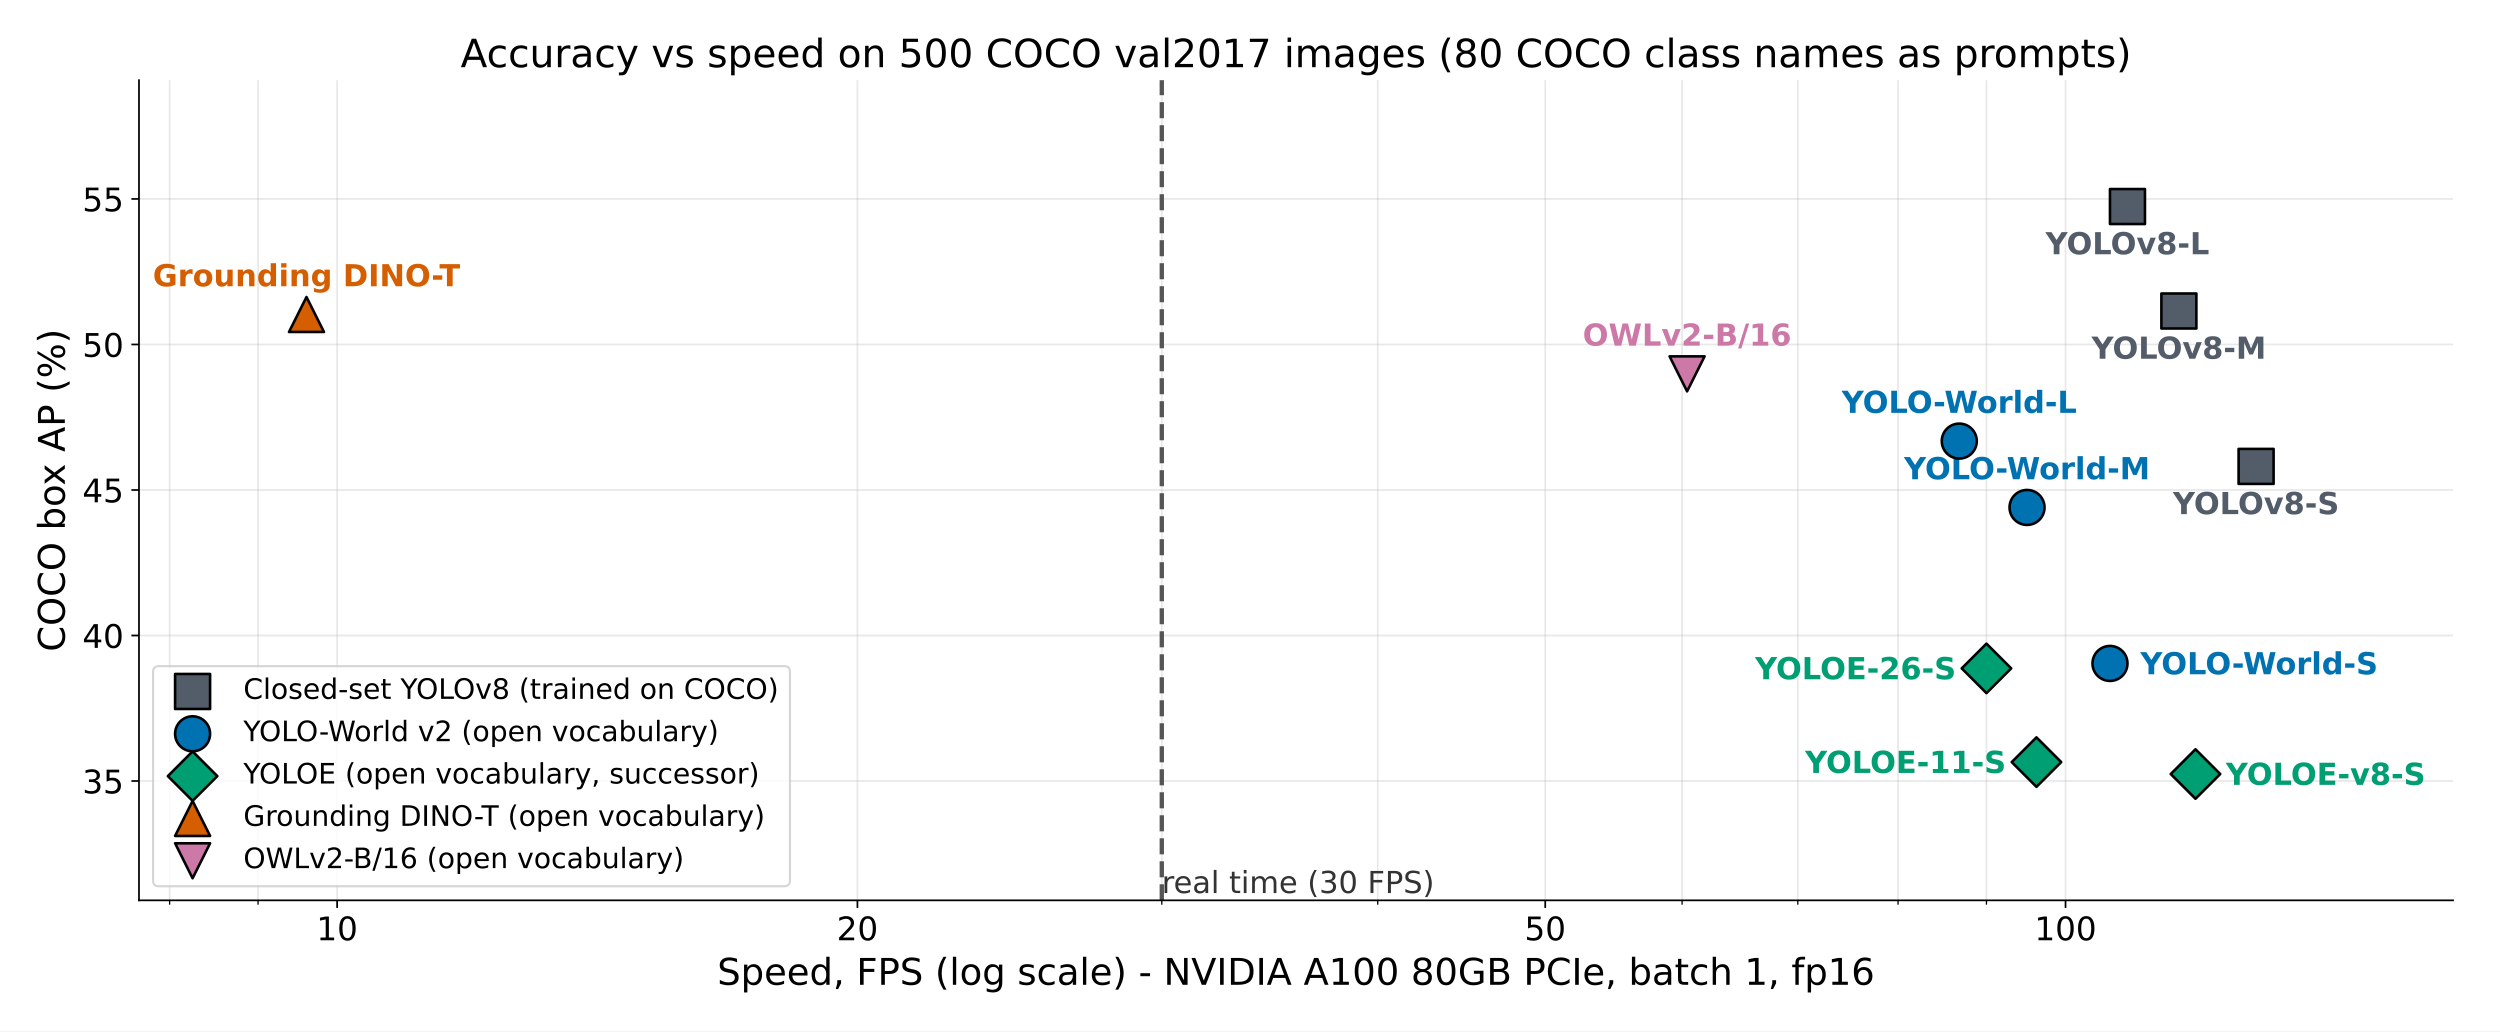
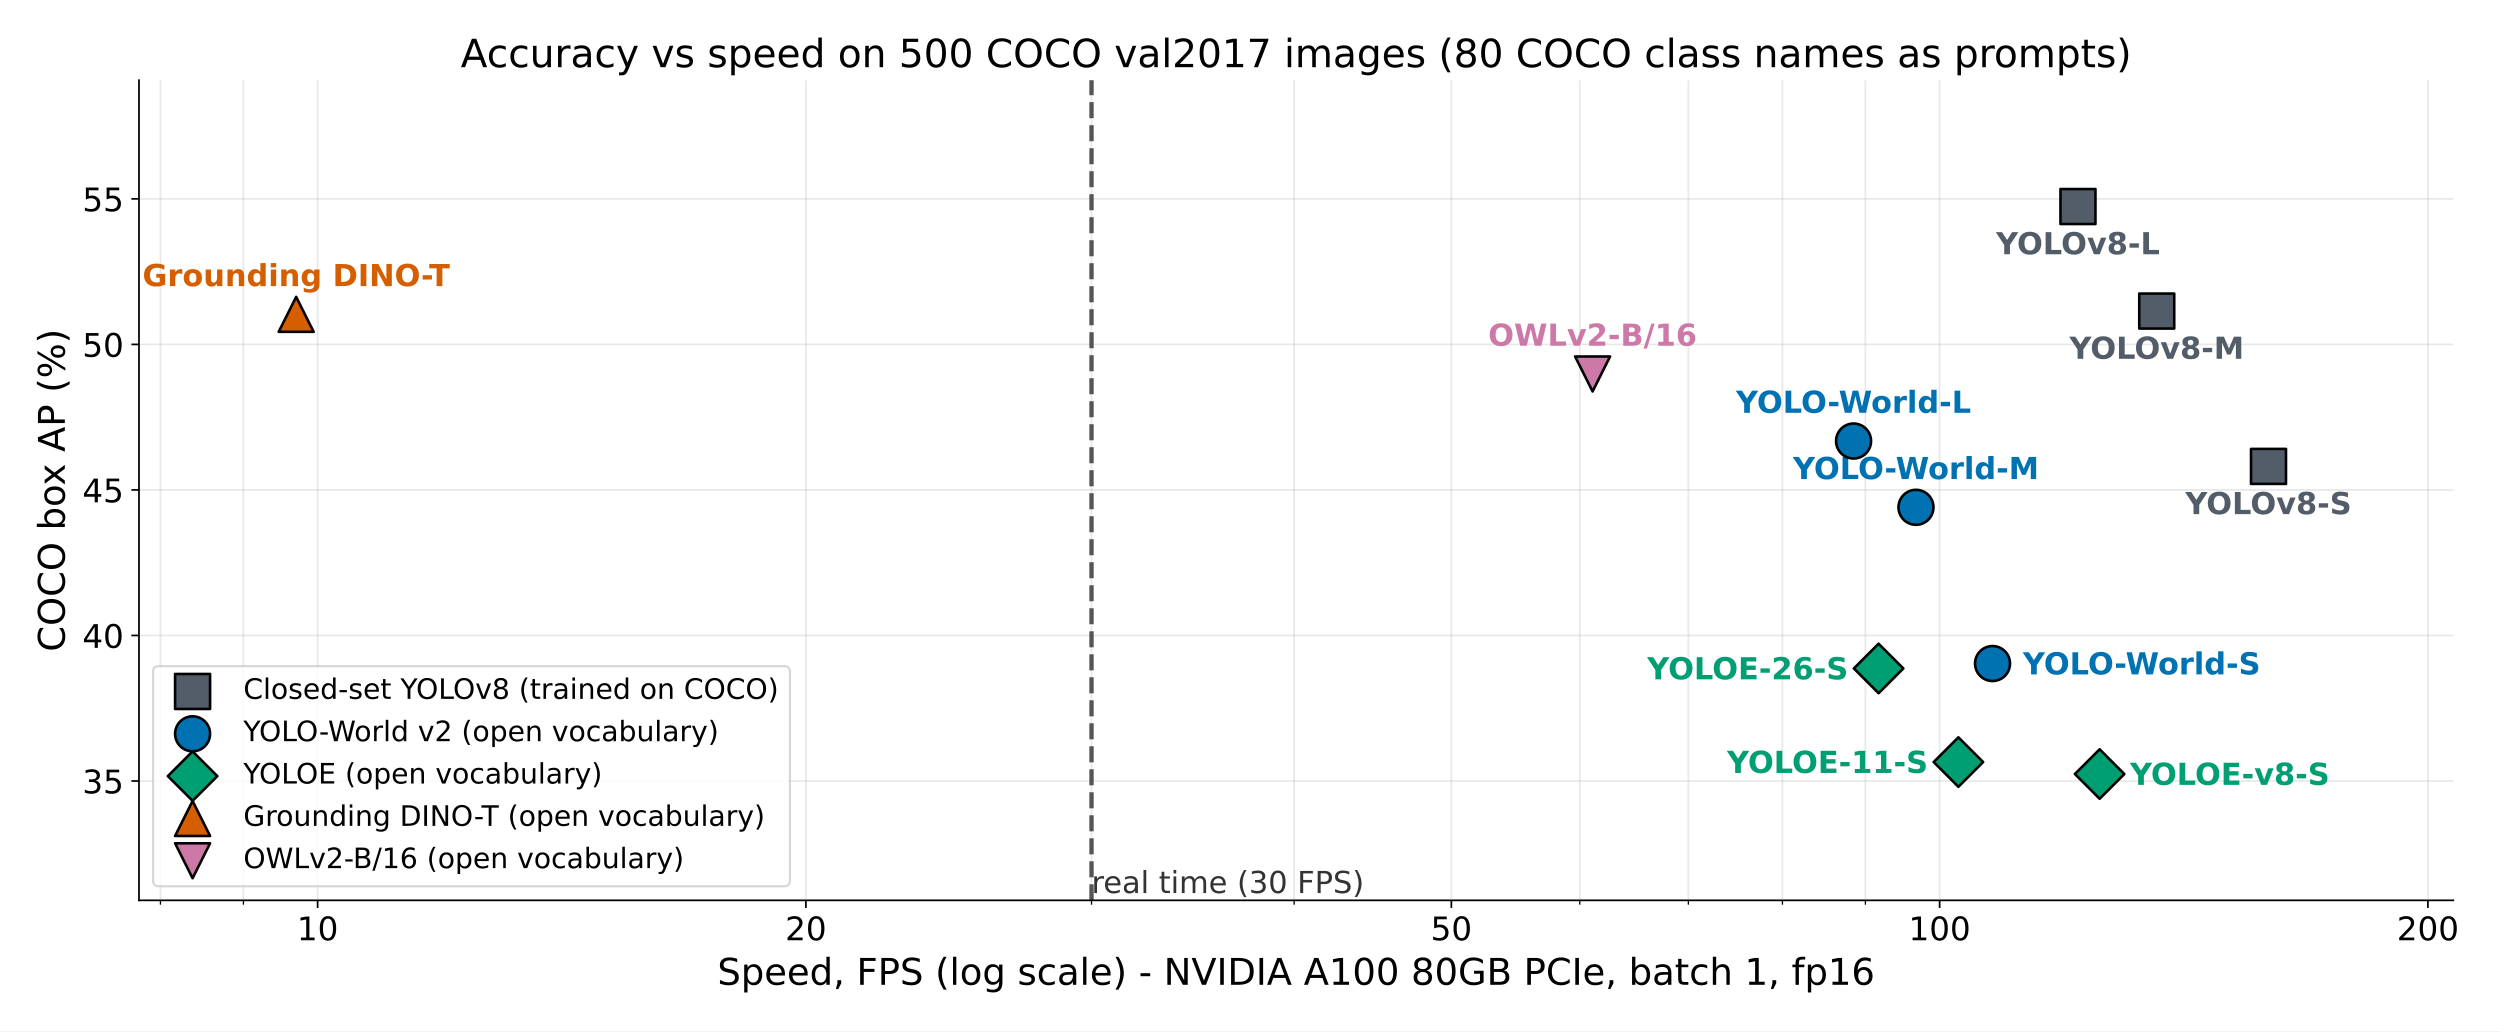
<svg xmlns="http://www.w3.org/2000/svg" xmlns:xlink="http://www.w3.org/1999/xlink" width="1152pt" height="475.2pt" viewBox="0 0 1152 475.2" version="1.1">
  <defs>
    <style type="text/css">*{stroke-linejoin: round; stroke-linecap: butt}</style>
  </defs>
  <g id="figure_1">
    <g id="patch_1">
      <path d="M 0 475.2  L 1152 475.2  L 1152 0  L 0 0  z " style="fill: #ffffff" />
    </g>
    <g id="axes_1">
      <g id="patch_2">
-         <path d="M 64.044 414.876  L 1130.36 414.876  L 1130.36 36.96  L 64.044 36.96  z " style="fill: #ffffff" />
+         <path d="M 64.044 414.876  L 1130.488 414.876  L 1130.488 36.96  L 64.044 36.96  z " style="fill: #ffffff" />
      </g>
      <g id="matplotlib.axis_1">
        <g id="xtick_1">
          <g id="line2d_1">
-             <path d="M 155.348 414.876  L 155.348 36.96  " clip-path="url(#p302b22f22e)" style="fill: none; stroke: #b0b0b0; stroke-opacity: 0.3; stroke-width: 0.8; stroke-linecap: square" />
+             <path d="M 146.363 414.876  L 146.363 36.96  " clip-path="url(#p8b4911cd8b)" style="fill: none; stroke: #b0b0b0; stroke-opacity: 0.3; stroke-width: 0.8; stroke-linecap: square" />
          </g>
          <g id="line2d_2">
            <defs>
-               <path id="m2454839854" d="M 0 0  L 0 3.5  " style="stroke: #000000; stroke-width: 0.8" />
+               <path id="m04478c7b53" d="M 0 0  L 0 3.5  " style="stroke: #000000; stroke-width: 0.8" />
            </defs>
            <g>
-               <use xlink:href="#m2454839854" x="155.348" y="414.876" style="stroke: #000000; stroke-width: 0.8" />
+               <use xlink:href="#m04478c7b53" x="146.363" y="414.876" style="stroke: #000000; stroke-width: 0.8" />
            </g>
          </g>
          <g id="text_1">
-             <text style="font-size: 15px; font-family: 'DejaVu Sans', 'Bitstream Vera Sans', 'Computer Modern Sans Serif', 'Lucida Grande', 'Verdana', 'Geneva', 'Lucid', 'Arial', 'Helvetica', 'Avant Garde', sans-serif; text-anchor: middle" x="155.348" y="433.272" transform="rotate(-0 155.3481 433.2725)">10</text>
+             <text style="font-size: 15px; font-family: 'DejaVu Sans', 'Bitstream Vera Sans', 'Computer Modern Sans Serif', 'Lucida Grande', 'Verdana', 'Geneva', 'Lucid', 'Arial', 'Helvetica', 'Avant Garde', sans-serif; text-anchor: middle" x="146.363" y="433.272" transform="rotate(-0 146.363 433.2725)">10</text>
          </g>
        </g>
        <g id="xtick_2">
          <g id="line2d_3">
-             <path d="M 395.104 414.876  L 395.104 36.96  " clip-path="url(#p302b22f22e)" style="fill: none; stroke: #b0b0b0; stroke-opacity: 0.3; stroke-width: 0.8; stroke-linecap: square" />
+             <path d="M 371.357 414.876  L 371.357 36.96  " clip-path="url(#p8b4911cd8b)" style="fill: none; stroke: #b0b0b0; stroke-opacity: 0.3; stroke-width: 0.8; stroke-linecap: square" />
          </g>
          <g id="line2d_4">
            <g>
-               <use xlink:href="#m2454839854" x="395.104" y="414.876" style="stroke: #000000; stroke-width: 0.8" />
+               <use xlink:href="#m04478c7b53" x="371.357" y="414.876" style="stroke: #000000; stroke-width: 0.8" />
            </g>
          </g>
          <g id="text_2">
-             <text style="font-size: 15px; font-family: 'DejaVu Sans', 'Bitstream Vera Sans', 'Computer Modern Sans Serif', 'Lucida Grande', 'Verdana', 'Geneva', 'Lucid', 'Arial', 'Helvetica', 'Avant Garde', sans-serif; text-anchor: middle" x="395.104" y="433.272" transform="rotate(-0 395.1036 433.2725)">20</text>
+             <text style="font-size: 15px; font-family: 'DejaVu Sans', 'Bitstream Vera Sans', 'Computer Modern Sans Serif', 'Lucida Grande', 'Verdana', 'Geneva', 'Lucid', 'Arial', 'Helvetica', 'Avant Garde', sans-serif; text-anchor: middle" x="371.357" y="433.272" transform="rotate(-0 371.3574 433.2725)">20</text>
          </g>
        </g>
        <g id="xtick_3">
          <g id="line2d_5">
-             <path d="M 712.043 414.876  L 712.043 36.96  " clip-path="url(#p302b22f22e)" style="fill: none; stroke: #b0b0b0; stroke-opacity: 0.3; stroke-width: 0.8; stroke-linecap: square" />
+             <path d="M 668.784 414.876  L 668.784 36.96  " clip-path="url(#p8b4911cd8b)" style="fill: none; stroke: #b0b0b0; stroke-opacity: 0.3; stroke-width: 0.8; stroke-linecap: square" />
          </g>
          <g id="line2d_6">
            <g>
-               <use xlink:href="#m2454839854" x="712.043" y="414.876" style="stroke: #000000; stroke-width: 0.8" />
+               <use xlink:href="#m04478c7b53" x="668.784" y="414.876" style="stroke: #000000; stroke-width: 0.8" />
            </g>
          </g>
          <g id="text_3">
-             <text style="font-size: 15px; font-family: 'DejaVu Sans', 'Bitstream Vera Sans', 'Computer Modern Sans Serif', 'Lucida Grande', 'Verdana', 'Geneva', 'Lucid', 'Arial', 'Helvetica', 'Avant Garde', sans-serif; text-anchor: middle" x="712.043" y="433.272" transform="rotate(-0 712.0432 433.2725)">50</text>
+             <text style="font-size: 15px; font-family: 'DejaVu Sans', 'Bitstream Vera Sans', 'Computer Modern Sans Serif', 'Lucida Grande', 'Verdana', 'Geneva', 'Lucid', 'Arial', 'Helvetica', 'Avant Garde', sans-serif; text-anchor: middle" x="668.784" y="433.272" transform="rotate(-0 668.7838 433.2725)">50</text>
          </g>
        </g>
        <g id="xtick_4">
          <g id="line2d_7">
-             <path d="M 951.799 414.876  L 951.799 36.96  " clip-path="url(#p302b22f22e)" style="fill: none; stroke: #b0b0b0; stroke-opacity: 0.3; stroke-width: 0.8; stroke-linecap: square" />
+             <path d="M 893.778 414.876  L 893.778 36.96  " clip-path="url(#p8b4911cd8b)" style="fill: none; stroke: #b0b0b0; stroke-opacity: 0.3; stroke-width: 0.8; stroke-linecap: square" />
          </g>
          <g id="line2d_8">
            <g>
-               <use xlink:href="#m2454839854" x="951.799" y="414.876" style="stroke: #000000; stroke-width: 0.8" />
+               <use xlink:href="#m04478c7b53" x="893.778" y="414.876" style="stroke: #000000; stroke-width: 0.8" />
            </g>
          </g>
          <g id="text_4">
-             <text style="font-size: 15px; font-family: 'DejaVu Sans', 'Bitstream Vera Sans', 'Computer Modern Sans Serif', 'Lucida Grande', 'Verdana', 'Geneva', 'Lucid', 'Arial', 'Helvetica', 'Avant Garde', sans-serif; text-anchor: middle" x="951.799" y="433.272" transform="rotate(-0 951.7988 433.2725)">100</text>
+             <text style="font-size: 15px; font-family: 'DejaVu Sans', 'Bitstream Vera Sans', 'Computer Modern Sans Serif', 'Lucida Grande', 'Verdana', 'Geneva', 'Lucid', 'Arial', 'Helvetica', 'Avant Garde', sans-serif; text-anchor: middle" x="893.778" y="433.272" transform="rotate(-0 893.7781 433.2725)">100</text>
          </g>
        </g>
        <g id="xtick_5">
          <g id="line2d_9">
-             <path d="M 78.164 414.876  L 78.164 36.96  " clip-path="url(#p302b22f22e)" style="fill: none; stroke: #b0b0b0; stroke-opacity: 0.3; stroke-width: 0.8; stroke-linecap: square" />
+             <path d="M 1118.773 414.876  L 1118.773 36.96  " clip-path="url(#p8b4911cd8b)" style="fill: none; stroke: #b0b0b0; stroke-opacity: 0.3; stroke-width: 0.8; stroke-linecap: square" />
          </g>
          <g id="line2d_10">
-             <defs>
-               <path id="m7061f414c6" d="M 0 0  L 0 2  " style="stroke: #000000; stroke-width: 0.6" />
-             </defs>
-             <g>
-               <use xlink:href="#m7061f414c6" x="78.164" y="414.876" style="stroke: #000000; stroke-width: 0.6" />
-             </g>
+             <g>
+               <use xlink:href="#m04478c7b53" x="1118.773" y="414.876" style="stroke: #000000; stroke-width: 0.8" />
+             </g>
+           </g>
+           <g id="text_5">
+             <text style="font-size: 15px; font-family: 'DejaVu Sans', 'Bitstream Vera Sans', 'Computer Modern Sans Serif', 'Lucida Grande', 'Verdana', 'Geneva', 'Lucid', 'Arial', 'Helvetica', 'Avant Garde', sans-serif; text-anchor: middle" x="1118.773" y="433.272" transform="rotate(-0 1118.773 433.2725)">200</text>
          </g>
        </g>
        <g id="xtick_6">
          <g id="line2d_11">
-             <path d="M 118.905 414.876  L 118.905 36.96  " clip-path="url(#p302b22f22e)" style="fill: none; stroke: #b0b0b0; stroke-opacity: 0.3; stroke-width: 0.8; stroke-linecap: square" />
+             <path d="M 73.931 414.876  L 73.931 36.96  " clip-path="url(#p8b4911cd8b)" style="fill: none; stroke: #b0b0b0; stroke-opacity: 0.3; stroke-width: 0.8; stroke-linecap: square" />
          </g>
          <g id="line2d_12">
-             <g>
-               <use xlink:href="#m7061f414c6" x="118.905" y="414.876" style="stroke: #000000; stroke-width: 0.6" />
+             <defs>
+               <path id="mf31e26bf52" d="M 0 0  L 0 2  " style="stroke: #000000; stroke-width: 0.6" />
+             </defs>
+             <g>
+               <use xlink:href="#mf31e26bf52" x="73.931" y="414.876" style="stroke: #000000; stroke-width: 0.6" />
            </g>
          </g>
        </g>
        <g id="xtick_7">
          <g id="line2d_13">
-             <path d="M 535.352 414.876  L 535.352 36.96  " clip-path="url(#p302b22f22e)" style="fill: none; stroke: #b0b0b0; stroke-opacity: 0.3; stroke-width: 0.8; stroke-linecap: square" />
+             <path d="M 112.163 414.876  L 112.163 36.96  " clip-path="url(#p8b4911cd8b)" style="fill: none; stroke: #b0b0b0; stroke-opacity: 0.3; stroke-width: 0.8; stroke-linecap: square" />
          </g>
          <g id="line2d_14">
            <g>
-               <use xlink:href="#m7061f414c6" x="535.352" y="414.876" style="stroke: #000000; stroke-width: 0.6" />
+               <use xlink:href="#mf31e26bf52" x="112.163" y="414.876" style="stroke: #000000; stroke-width: 0.6" />
            </g>
          </g>
        </g>
        <g id="xtick_8">
          <g id="line2d_15">
-             <path d="M 634.859 414.876  L 634.859 36.96  " clip-path="url(#p302b22f22e)" style="fill: none; stroke: #b0b0b0; stroke-opacity: 0.3; stroke-width: 0.8; stroke-linecap: square" />
+             <path d="M 502.971 414.876  L 502.971 36.96  " clip-path="url(#p8b4911cd8b)" style="fill: none; stroke: #b0b0b0; stroke-opacity: 0.3; stroke-width: 0.8; stroke-linecap: square" />
          </g>
          <g id="line2d_16">
            <g>
-               <use xlink:href="#m7061f414c6" x="634.859" y="414.876" style="stroke: #000000; stroke-width: 0.6" />
+               <use xlink:href="#mf31e26bf52" x="502.971" y="414.876" style="stroke: #000000; stroke-width: 0.6" />
            </g>
          </g>
        </g>
        <g id="xtick_9">
          <g id="line2d_17">
-             <path d="M 775.107 414.876  L 775.107 36.96  " clip-path="url(#p302b22f22e)" style="fill: none; stroke: #b0b0b0; stroke-opacity: 0.3; stroke-width: 0.8; stroke-linecap: square" />
+             <path d="M 596.352 414.876  L 596.352 36.96  " clip-path="url(#p8b4911cd8b)" style="fill: none; stroke: #b0b0b0; stroke-opacity: 0.3; stroke-width: 0.8; stroke-linecap: square" />
          </g>
          <g id="line2d_18">
            <g>
-               <use xlink:href="#m7061f414c6" x="775.107" y="414.876" style="stroke: #000000; stroke-width: 0.6" />
+               <use xlink:href="#mf31e26bf52" x="596.352" y="414.876" style="stroke: #000000; stroke-width: 0.6" />
            </g>
          </g>
        </g>
        <g id="xtick_10">
          <g id="line2d_19">
-             <path d="M 828.427 414.876  L 828.427 36.96  " clip-path="url(#p302b22f22e)" style="fill: none; stroke: #b0b0b0; stroke-opacity: 0.3; stroke-width: 0.8; stroke-linecap: square" />
+             <path d="M 727.965 414.876  L 727.965 36.96  " clip-path="url(#p8b4911cd8b)" style="fill: none; stroke: #b0b0b0; stroke-opacity: 0.3; stroke-width: 0.8; stroke-linecap: square" />
          </g>
          <g id="line2d_20">
            <g>
-               <use xlink:href="#m7061f414c6" x="828.427" y="414.876" style="stroke: #000000; stroke-width: 0.6" />
+               <use xlink:href="#mf31e26bf52" x="727.965" y="414.876" style="stroke: #000000; stroke-width: 0.6" />
            </g>
          </g>
        </g>
        <g id="xtick_11">
          <g id="line2d_21">
-             <path d="M 874.615 414.876  L 874.615 36.96  " clip-path="url(#p302b22f22e)" style="fill: none; stroke: #b0b0b0; stroke-opacity: 0.3; stroke-width: 0.8; stroke-linecap: square" />
+             <path d="M 778.002 414.876  L 778.002 36.96  " clip-path="url(#p8b4911cd8b)" style="fill: none; stroke: #b0b0b0; stroke-opacity: 0.3; stroke-width: 0.8; stroke-linecap: square" />
          </g>
          <g id="line2d_22">
            <g>
-               <use xlink:href="#m7061f414c6" x="874.615" y="414.876" style="stroke: #000000; stroke-width: 0.6" />
+               <use xlink:href="#mf31e26bf52" x="778.002" y="414.876" style="stroke: #000000; stroke-width: 0.6" />
            </g>
          </g>
        </g>
        <g id="xtick_12">
          <g id="line2d_23">
-             <path d="M 915.355 414.876  L 915.355 36.96  " clip-path="url(#p302b22f22e)" style="fill: none; stroke: #b0b0b0; stroke-opacity: 0.3; stroke-width: 0.8; stroke-linecap: square" />
+             <path d="M 821.346 414.876  L 821.346 36.96  " clip-path="url(#p8b4911cd8b)" style="fill: none; stroke: #b0b0b0; stroke-opacity: 0.3; stroke-width: 0.8; stroke-linecap: square" />
          </g>
          <g id="line2d_24">
            <g>
-               <use xlink:href="#m7061f414c6" x="915.355" y="414.876" style="stroke: #000000; stroke-width: 0.6" />
-             </g>
-           </g>
-         </g>
-         <g id="text_5">
-           <text style="font-size: 17px; font-family: 'DejaVu Sans', 'Bitstream Vera Sans', 'Computer Modern Sans Serif', 'Lucida Grande', 'Verdana', 'Geneva', 'Lucid', 'Arial', 'Helvetica', 'Avant Garde', sans-serif; text-anchor: middle" x="597.202" y="453.793" transform="rotate(-0 597.202 453.7934)">Speed, FPS (log scale) - NVIDIA A100 80GB PCIe, batch 1, fp16</text>
+               <use xlink:href="#mf31e26bf52" x="821.346" y="414.876" style="stroke: #000000; stroke-width: 0.6" />
+             </g>
+           </g>
+         </g>
+         <g id="xtick_13">
+           <g id="line2d_25">
+             <path d="M 859.578 414.876  L 859.578 36.96  " clip-path="url(#p8b4911cd8b)" style="fill: none; stroke: #b0b0b0; stroke-opacity: 0.3; stroke-width: 0.8; stroke-linecap: square" />
+           </g>
+           <g id="line2d_26">
+             <g>
+               <use xlink:href="#mf31e26bf52" x="859.578" y="414.876" style="stroke: #000000; stroke-width: 0.6" />
+             </g>
+           </g>
+         </g>
+         <g id="text_6">
+           <text style="font-size: 17px; font-family: 'DejaVu Sans', 'Bitstream Vera Sans', 'Computer Modern Sans Serif', 'Lucida Grande', 'Verdana', 'Geneva', 'Lucid', 'Arial', 'Helvetica', 'Avant Garde', sans-serif; text-anchor: middle" x="597.266" y="453.793" transform="rotate(-0 597.2658 453.7934)">Speed, FPS (log scale) - NVIDIA A100 80GB PCIe, batch 1, fp16</text>
        </g>
      </g>
      <g id="matplotlib.axis_2">
        <g id="ytick_1">
-           <g id="line2d_25">
-             <path d="M 64.044 359.892  L 1130.36 359.892  " clip-path="url(#p302b22f22e)" style="fill: none; stroke: #b0b0b0; stroke-opacity: 0.3; stroke-width: 0.8; stroke-linecap: square" />
-           </g>
-           <g id="line2d_26">
+           <g id="line2d_27">
+             <path d="M 64.044 359.89  L 1130.488 359.89  " clip-path="url(#p8b4911cd8b)" style="fill: none; stroke: #b0b0b0; stroke-opacity: 0.3; stroke-width: 0.8; stroke-linecap: square" />
+           </g>
+           <g id="line2d_28">
            <defs>
-               <path id="mc5d2222ca6" d="M 0 0  L -3.5 0  " style="stroke: #000000; stroke-width: 0.8" />
+               <path id="mf8b1e33849" d="M 0 0  L -3.5 0  " style="stroke: #000000; stroke-width: 0.8" />
            </defs>
            <g>
-               <use xlink:href="#mc5d2222ca6" x="64.044" y="359.892" style="stroke: #000000; stroke-width: 0.8" />
-             </g>
-           </g>
-           <g id="text_6">
-             <text style="font-size: 15px; font-family: 'DejaVu Sans', 'Bitstream Vera Sans', 'Computer Modern Sans Serif', 'Lucida Grande', 'Verdana', 'Geneva', 'Lucid', 'Arial', 'Helvetica', 'Avant Garde', sans-serif; text-anchor: end" x="57.044" y="365.59" transform="rotate(-0 57.04398 365.59)">35</text>
+               <use xlink:href="#mf8b1e33849" x="64.044" y="359.89" style="stroke: #000000; stroke-width: 0.8" />
+             </g>
+           </g>
+           <g id="text_7">
+             <text style="font-size: 15px; font-family: 'DejaVu Sans', 'Bitstream Vera Sans', 'Computer Modern Sans Serif', 'Lucida Grande', 'Verdana', 'Geneva', 'Lucid', 'Arial', 'Helvetica', 'Avant Garde', sans-serif; text-anchor: end" x="57.044" y="365.588" transform="rotate(-0 57.04398 365.5884)">35</text>
          </g>
        </g>
        <g id="ytick_2">
-           <g id="line2d_27">
-             <path d="M 64.044 292.838  L 1130.36 292.838  " clip-path="url(#p302b22f22e)" style="fill: none; stroke: #b0b0b0; stroke-opacity: 0.3; stroke-width: 0.8; stroke-linecap: square" />
-           </g>
-           <g id="line2d_28">
-             <g>
-               <use xlink:href="#mc5d2222ca6" x="64.044" y="292.838" style="stroke: #000000; stroke-width: 0.8" />
-             </g>
-           </g>
-           <g id="text_7">
-             <text style="font-size: 15px; font-family: 'DejaVu Sans', 'Bitstream Vera Sans', 'Computer Modern Sans Serif', 'Lucida Grande', 'Verdana', 'Geneva', 'Lucid', 'Arial', 'Helvetica', 'Avant Garde', sans-serif; text-anchor: end" x="57.044" y="298.536" transform="rotate(-0 57.04398 298.5361)">40</text>
+           <g id="line2d_29">
+             <path d="M 64.044 292.83  L 1130.488 292.83  " clip-path="url(#p8b4911cd8b)" style="fill: none; stroke: #b0b0b0; stroke-opacity: 0.3; stroke-width: 0.8; stroke-linecap: square" />
+           </g>
+           <g id="line2d_30">
+             <g>
+               <use xlink:href="#mf8b1e33849" x="64.044" y="292.83" style="stroke: #000000; stroke-width: 0.8" />
+             </g>
+           </g>
+           <g id="text_8">
+             <text style="font-size: 15px; font-family: 'DejaVu Sans', 'Bitstream Vera Sans', 'Computer Modern Sans Serif', 'Lucida Grande', 'Verdana', 'Geneva', 'Lucid', 'Arial', 'Helvetica', 'Avant Garde', sans-serif; text-anchor: end" x="57.044" y="298.529" transform="rotate(-0 57.04398 298.5286)">40</text>
          </g>
        </g>
        <g id="ytick_3">
-           <g id="line2d_29">
-             <path d="M 64.044 225.784  L 1130.36 225.784  " clip-path="url(#p302b22f22e)" style="fill: none; stroke: #b0b0b0; stroke-opacity: 0.3; stroke-width: 0.8; stroke-linecap: square" />
-           </g>
-           <g id="line2d_30">
-             <g>
-               <use xlink:href="#mc5d2222ca6" x="64.044" y="225.784" style="stroke: #000000; stroke-width: 0.8" />
-             </g>
-           </g>
-           <g id="text_8">
-             <text style="font-size: 15px; font-family: 'DejaVu Sans', 'Bitstream Vera Sans', 'Computer Modern Sans Serif', 'Lucida Grande', 'Verdana', 'Geneva', 'Lucid', 'Arial', 'Helvetica', 'Avant Garde', sans-serif; text-anchor: end" x="57.044" y="231.482" transform="rotate(-0 57.04398 231.4821)">45</text>
+           <g id="line2d_31">
+             <path d="M 64.044 225.77  L 1130.488 225.77  " clip-path="url(#p8b4911cd8b)" style="fill: none; stroke: #b0b0b0; stroke-opacity: 0.3; stroke-width: 0.8; stroke-linecap: square" />
+           </g>
+           <g id="line2d_32">
+             <g>
+               <use xlink:href="#mf8b1e33849" x="64.044" y="225.77" style="stroke: #000000; stroke-width: 0.8" />
+             </g>
+           </g>
+           <g id="text_9">
+             <text style="font-size: 15px; font-family: 'DejaVu Sans', 'Bitstream Vera Sans', 'Computer Modern Sans Serif', 'Lucida Grande', 'Verdana', 'Geneva', 'Lucid', 'Arial', 'Helvetica', 'Avant Garde', sans-serif; text-anchor: end" x="57.044" y="231.469" transform="rotate(-0 57.04398 231.4687)">45</text>
          </g>
        </g>
        <g id="ytick_4">
-           <g id="line2d_31">
-             <path d="M 64.044 158.73  L 1130.36 158.73  " clip-path="url(#p302b22f22e)" style="fill: none; stroke: #b0b0b0; stroke-opacity: 0.3; stroke-width: 0.8; stroke-linecap: square" />
-           </g>
-           <g id="line2d_32">
-             <g>
-               <use xlink:href="#mc5d2222ca6" x="64.044" y="158.73" style="stroke: #000000; stroke-width: 0.8" />
-             </g>
-           </g>
-           <g id="text_9">
-             <text style="font-size: 15px; font-family: 'DejaVu Sans', 'Bitstream Vera Sans', 'Computer Modern Sans Serif', 'Lucida Grande', 'Verdana', 'Geneva', 'Lucid', 'Arial', 'Helvetica', 'Avant Garde', sans-serif; text-anchor: end" x="57.044" y="164.428" transform="rotate(-0 57.04398 164.4282)">50</text>
+           <g id="line2d_33">
+             <path d="M 64.044 158.711  L 1130.488 158.711  " clip-path="url(#p8b4911cd8b)" style="fill: none; stroke: #b0b0b0; stroke-opacity: 0.3; stroke-width: 0.8; stroke-linecap: square" />
+           </g>
+           <g id="line2d_34">
+             <g>
+               <use xlink:href="#mf8b1e33849" x="64.044" y="158.711" style="stroke: #000000; stroke-width: 0.8" />
+             </g>
+           </g>
+           <g id="text_10">
+             <text style="font-size: 15px; font-family: 'DejaVu Sans', 'Bitstream Vera Sans', 'Computer Modern Sans Serif', 'Lucida Grande', 'Verdana', 'Geneva', 'Lucid', 'Arial', 'Helvetica', 'Avant Garde', sans-serif; text-anchor: end" x="57.044" y="164.409" transform="rotate(-0 57.04398 164.4089)">50</text>
          </g>
        </g>
        <g id="ytick_5">
-           <g id="line2d_33">
-             <path d="M 64.044 91.676  L 1130.36 91.676  " clip-path="url(#p302b22f22e)" style="fill: none; stroke: #b0b0b0; stroke-opacity: 0.3; stroke-width: 0.8; stroke-linecap: square" />
-           </g>
-           <g id="line2d_34">
-             <g>
-               <use xlink:href="#mc5d2222ca6" x="64.044" y="91.676" style="stroke: #000000; stroke-width: 0.8" />
-             </g>
-           </g>
-           <g id="text_10">
-             <text style="font-size: 15px; font-family: 'DejaVu Sans', 'Bitstream Vera Sans', 'Computer Modern Sans Serif', 'Lucida Grande', 'Verdana', 'Geneva', 'Lucid', 'Arial', 'Helvetica', 'Avant Garde', sans-serif; text-anchor: end" x="57.044" y="97.374" transform="rotate(-0 57.04398 97.37426)">55</text>
-           </g>
-         </g>
-         <g id="text_11">
+           <g id="line2d_35">
+             <path d="M 64.044 91.651  L 1130.488 91.651  " clip-path="url(#p8b4911cd8b)" style="fill: none; stroke: #b0b0b0; stroke-opacity: 0.3; stroke-width: 0.8; stroke-linecap: square" />
+           </g>
+           <g id="line2d_36">
+             <g>
+               <use xlink:href="#mf8b1e33849" x="64.044" y="91.651" style="stroke: #000000; stroke-width: 0.8" />
+             </g>
+           </g>
+           <g id="text_11">
+             <text style="font-size: 15px; font-family: 'DejaVu Sans', 'Bitstream Vera Sans', 'Computer Modern Sans Serif', 'Lucida Grande', 'Verdana', 'Geneva', 'Lucid', 'Arial', 'Helvetica', 'Avant Garde', sans-serif; text-anchor: end" x="57.044" y="97.349" transform="rotate(-0 57.04398 97.34903)">55</text>
+           </g>
+         </g>
+         <g id="text_12">
          <text style="font-size: 17px; font-family: 'DejaVu Sans', 'Bitstream Vera Sans', 'Computer Modern Sans Serif', 'Lucida Grande', 'Verdana', 'Geneva', 'Lucid', 'Arial', 'Helvetica', 'Avant Garde', sans-serif; text-anchor: middle" x="29.872" y="225.918" transform="rotate(-90 29.8725 225.918)">COCO box AP (%)</text>
        </g>
      </g>
-       <g id="line2d_35">
-         <path d="M 535.352 414.876  L 535.352 36.96  " clip-path="url(#p302b22f22e)" style="fill: none; stroke-dasharray: 7.4,3.2; stroke-dashoffset: 0; stroke: #555555; stroke-width: 2" />
+       <g id="line2d_37">
+         <path d="M 502.971 414.876  L 502.971 36.96  " clip-path="url(#p8b4911cd8b)" style="fill: none; stroke-dasharray: 7.4,3.2; stroke-dashoffset: 0; stroke: #555555; stroke-width: 2" />
      </g>
      <g id="patch_3">
        <path d="M 64.044 414.876  L 64.044 36.96  " style="fill: none; stroke: #000000; stroke-width: 0.8; stroke-linejoin: miter; stroke-linecap: square" />
      </g>
      <g id="patch_4">
-         <path d="M 64.044 414.876  L 1130.36 414.876  " style="fill: none; stroke: #000000; stroke-width: 0.8; stroke-linejoin: miter; stroke-linecap: square" />
+         <path d="M 64.044 414.876  L 1130.488 414.876  " style="fill: none; stroke: #000000; stroke-width: 0.8; stroke-linejoin: miter; stroke-linecap: square" />
      </g>
      <g id="PathCollection_1">
        <defs>
-           <path id="mfc1e4abb2b" d="M -8.062 8.062  L 8.062 8.062  L 8.062 -8.062  L -8.062 -8.062  z " style="stroke: #000000; stroke-width: 1.2" />
+           <path id="m62589a6997" d="M -8.062 8.062  L 8.062 8.062  L 8.062 -8.062  L -8.062 -8.062  z " style="stroke: #000000; stroke-width: 1.2" />
        </defs>
-         <g clip-path="url(#p302b22f22e)">
-           <use xlink:href="#mfc1e4abb2b" x="1039.61" y="214.921" style="fill: #535c69; stroke: #000000; stroke-width: 1.2" />
-         </g>
-       </g>
-       <g id="text_12">
-         <text style="font-weight: 700; font-size: 14px; font-family: 'DejaVu Sans', 'Bitstream Vera Sans', 'Computer Modern Sans Serif', 'Lucida Grande', 'Verdana', 'Geneva', 'Lucid', 'Arial', 'Helvetica', 'Avant Garde', sans-serif; text-anchor: middle; fill: #535c69" x="1039.61" y="236.921" transform="rotate(-0 1039.61 236.9212)">YOLOv8-S</text>
+         <g clip-path="url(#p8b4911cd8b)">
+           <use xlink:href="#m62589a6997" x="1045.325" y="214.92" style="fill: #535c69; stroke: #000000; stroke-width: 1.2" />
+         </g>
+       </g>
+       <g id="text_13">
+         <text style="font-weight: 700; font-size: 14px; font-family: 'DejaVu Sans', 'Bitstream Vera Sans', 'Computer Modern Sans Serif', 'Lucida Grande', 'Verdana', 'Geneva', 'Lucid', 'Arial', 'Helvetica', 'Avant Garde', sans-serif; text-anchor: middle; fill: #535c69" x="1045.325" y="236.92" transform="rotate(-0 1045.325 236.9202)">YOLOv8-S</text>
      </g>
      <g id="PathCollection_2">
        <defs>
-           <path id="md0e4e23982" d="M 0 8.062  C 2.138 8.062 4.189 7.213 5.701 5.701  C 7.213 4.189 8.062 2.138 8.062 0  C 8.062 -2.138 7.213 -4.189 5.701 -5.701  C 4.189 -7.213 2.138 -8.062 0 -8.062  C -2.138 -8.062 -4.189 -7.213 -5.701 -5.701  C -7.213 -4.189 -8.062 -2.138 -8.062 0  C -8.062 2.138 -7.213 4.189 -5.701 5.701  C -4.189 7.213 -2.138 8.062 0 8.062  z " style="stroke: #000000; stroke-width: 1.2" />
+           <path id="mda5fdf0b09" d="M 0 8.062  C 2.138 8.062 4.189 7.213 5.701 5.701  C 7.213 4.189 8.062 2.138 8.062 0  C 8.062 -2.138 7.213 -4.189 5.701 -5.701  C 4.189 -7.213 2.138 -8.062 0 -8.062  C -2.138 -8.062 -4.189 -7.213 -5.701 -5.701  C -7.213 -4.189 -8.062 -2.138 -8.062 0  C -8.062 2.138 -7.213 4.189 -5.701 5.701  C -4.189 7.213 -2.138 8.062 0 8.062  z " style="stroke: #000000; stroke-width: 1.2" />
        </defs>
-         <g clip-path="url(#p302b22f22e)">
-           <use xlink:href="#md0e4e23982" x="934.057" y="233.83" style="fill: #0072b2; stroke: #000000; stroke-width: 1.2" />
-         </g>
-       </g>
-       <g id="text_13">
-         <text style="font-weight: 700; font-size: 14px; font-family: 'DejaVu Sans', 'Bitstream Vera Sans', 'Computer Modern Sans Serif', 'Lucida Grande', 'Verdana', 'Geneva', 'Lucid', 'Arial', 'Helvetica', 'Avant Garde', sans-serif; text-anchor: middle; fill: #0072b2" x="934.057" y="220.83" transform="rotate(-0 934.0567 220.8304)">YOLO-World-M</text>
+         <g clip-path="url(#p8b4911cd8b)">
+           <use xlink:href="#mda5fdf0b09" x="882.886" y="233.764" style="fill: #0072b2; stroke: #000000; stroke-width: 1.2" />
+         </g>
+       </g>
+       <g id="text_14">
+         <text style="font-weight: 700; font-size: 14px; font-family: 'DejaVu Sans', 'Bitstream Vera Sans', 'Computer Modern Sans Serif', 'Lucida Grande', 'Verdana', 'Geneva', 'Lucid', 'Arial', 'Helvetica', 'Avant Garde', sans-serif; text-anchor: middle; fill: #0072b2" x="882.886" y="220.764" transform="rotate(-0 882.8857 220.764)">YOLO-World-M</text>
      </g>
      <g id="PathCollection_3">
-         <g clip-path="url(#p302b22f22e)">
-           <use xlink:href="#mfc1e4abb2b" x="1004.03" y="143.308" style="fill: #535c69; stroke: #000000; stroke-width: 1.2" />
-         </g>
-       </g>
-       <g id="text_14">
-         <text style="font-weight: 700; font-size: 14px; font-family: 'DejaVu Sans', 'Bitstream Vera Sans', 'Computer Modern Sans Serif', 'Lucida Grande', 'Verdana', 'Geneva', 'Lucid', 'Arial', 'Helvetica', 'Avant Garde', sans-serif; text-anchor: middle; fill: #535c69" x="1004.03" y="165.308" transform="rotate(-0 1004.03 165.3076)">YOLOv8-M</text>
+         <g clip-path="url(#p8b4911cd8b)">
+           <use xlink:href="#m62589a6997" x="993.826" y="143.327" style="fill: #535c69; stroke: #000000; stroke-width: 1.2" />
+         </g>
+       </g>
+       <g id="text_15">
+         <text style="font-weight: 700; font-size: 14px; font-family: 'DejaVu Sans', 'Bitstream Vera Sans', 'Computer Modern Sans Serif', 'Lucida Grande', 'Verdana', 'Geneva', 'Lucid', 'Arial', 'Helvetica', 'Avant Garde', sans-serif; text-anchor: middle; fill: #535c69" x="993.826" y="165.327" transform="rotate(-0 993.8257 165.3271)">YOLOv8-M</text>
      </g>
      <g id="PathCollection_4">
-         <g clip-path="url(#p302b22f22e)">
-           <use xlink:href="#mfc1e4abb2b" x="980.335" y="95.163" style="fill: #535c69; stroke: #000000; stroke-width: 1.2" />
-         </g>
-       </g>
-       <g id="text_15">
-         <text style="font-weight: 700; font-size: 14px; font-family: 'DejaVu Sans', 'Bitstream Vera Sans', 'Computer Modern Sans Serif', 'Lucida Grande', 'Verdana', 'Geneva', 'Lucid', 'Arial', 'Helvetica', 'Avant Garde', sans-serif; text-anchor: middle; fill: #535c69" x="980.335" y="117.163" transform="rotate(-0 980.3354 117.1628)">YOLOv8-L</text>
+         <g clip-path="url(#p8b4911cd8b)">
+           <use xlink:href="#m62589a6997" x="957.526" y="95.165" style="fill: #535c69; stroke: #000000; stroke-width: 1.2" />
+         </g>
+       </g>
+       <g id="text_16">
+         <text style="font-weight: 700; font-size: 14px; font-family: 'DejaVu Sans', 'Bitstream Vera Sans', 'Computer Modern Sans Serif', 'Lucida Grande', 'Verdana', 'Geneva', 'Lucid', 'Arial', 'Helvetica', 'Avant Garde', sans-serif; text-anchor: middle; fill: #535c69" x="957.526" y="117.165" transform="rotate(-0 957.5256 117.1647)">YOLOv8-L</text>
      </g>
      <g id="PathCollection_5">
-         <g clip-path="url(#p302b22f22e)">
-           <use xlink:href="#md0e4e23982" x="902.833" y="203.254" style="fill: #0072b2; stroke: #000000; stroke-width: 1.2" />
-         </g>
-       </g>
-       <g id="text_16">
-         <text style="font-weight: 700; font-size: 14px; font-family: 'DejaVu Sans', 'Bitstream Vera Sans', 'Computer Modern Sans Serif', 'Lucida Grande', 'Verdana', 'Geneva', 'Lucid', 'Arial', 'Helvetica', 'Avant Garde', sans-serif; text-anchor: middle; fill: #0072b2" x="902.833" y="190.254" transform="rotate(-0 902.8328 190.2538)">YOLO-World-L</text>
+         <g clip-path="url(#p8b4911cd8b)">
+           <use xlink:href="#mda5fdf0b09" x="854.123" y="203.225" style="fill: #0072b2; stroke: #000000; stroke-width: 1.2" />
+         </g>
+       </g>
+       <g id="text_17">
+         <text style="font-weight: 700; font-size: 14px; font-family: 'DejaVu Sans', 'Bitstream Vera Sans', 'Computer Modern Sans Serif', 'Lucida Grande', 'Verdana', 'Geneva', 'Lucid', 'Arial', 'Helvetica', 'Avant Garde', sans-serif; text-anchor: middle; fill: #0072b2" x="854.123" y="190.225" transform="rotate(-0 854.1227 190.225)">YOLO-World-L</text>
      </g>
      <g id="PathCollection_6">
-         <g clip-path="url(#p302b22f22e)">
-           <use xlink:href="#md0e4e23982" x="972.28" y="305.712" style="fill: #0072b2; stroke: #000000; stroke-width: 1.2" />
-         </g>
-       </g>
-       <g id="text_17">
-         <text style="font-weight: 700; font-size: 14px; font-family: 'DejaVu Sans', 'Bitstream Vera Sans', 'Computer Modern Sans Serif', 'Lucida Grande', 'Verdana', 'Geneva', 'Lucid', 'Arial', 'Helvetica', 'Avant Garde', sans-serif; text-anchor: start; fill: #0072b2" x="986.28" y="310.712" transform="rotate(-0 986.2798 310.7122)">YOLO-World-S</text>
+         <g clip-path="url(#p8b4911cd8b)">
+           <use xlink:href="#mda5fdf0b09" x="918.158" y="305.759" style="fill: #0072b2; stroke: #000000; stroke-width: 1.2" />
+         </g>
+       </g>
+       <g id="text_18">
+         <text style="font-weight: 700; font-size: 14px; font-family: 'DejaVu Sans', 'Bitstream Vera Sans', 'Computer Modern Sans Serif', 'Lucida Grande', 'Verdana', 'Geneva', 'Lucid', 'Arial', 'Helvetica', 'Avant Garde', sans-serif; text-anchor: start; fill: #0072b2" x="932.158" y="310.759" transform="rotate(-0 932.1579 310.7595)">YOLO-World-S</text>
      </g>
      <g id="PathCollection_7">
        <defs>
-           <path id="m2dc9184c33" d="M 0 11.402  L 11.402 0  L 0 -11.402  L -11.402 0  z " style="stroke: #000000; stroke-width: 1.2" />
+           <path id="mac2f912c4a" d="M 0 11.402  L 11.402 0  L 0 -11.402  L -11.402 0  z " style="stroke: #000000; stroke-width: 1.2" />
        </defs>
-         <g clip-path="url(#p302b22f22e)">
-           <use xlink:href="#m2dc9184c33" x="1011.677" y="356.673" style="fill: #009e73; stroke: #000000; stroke-width: 1.2" />
-         </g>
-       </g>
-       <g id="text_18">
-         <text style="font-weight: 700; font-size: 14px; font-family: 'DejaVu Sans', 'Bitstream Vera Sans', 'Computer Modern Sans Serif', 'Lucida Grande', 'Verdana', 'Geneva', 'Lucid', 'Arial', 'Helvetica', 'Avant Garde', sans-serif; text-anchor: start; fill: #009e73" x="1025.677" y="361.673" transform="rotate(-0 1025.677 361.6732)">YOLOE-v8-S</text>
+         <g clip-path="url(#p8b4911cd8b)">
+           <use xlink:href="#mac2f912c4a" x="967.506" y="356.671" style="fill: #009e73; stroke: #000000; stroke-width: 1.2" />
+         </g>
+       </g>
+       <g id="text_19">
+         <text style="font-weight: 700; font-size: 14px; font-family: 'DejaVu Sans', 'Bitstream Vera Sans', 'Computer Modern Sans Serif', 'Lucida Grande', 'Verdana', 'Geneva', 'Lucid', 'Arial', 'Helvetica', 'Avant Garde', sans-serif; text-anchor: start; fill: #009e73" x="981.506" y="361.671" transform="rotate(-0 981.5059 361.6713)">YOLOE-v8-S</text>
      </g>
      <g id="PathCollection_8">
-         <g clip-path="url(#p302b22f22e)">
-           <use xlink:href="#m2dc9184c33" x="938.399" y="351.175" style="fill: #009e73; stroke: #000000; stroke-width: 1.2" />
-         </g>
-       </g>
-       <g id="text_19">
-         <text style="font-weight: 700; font-size: 14px; font-family: 'DejaVu Sans', 'Bitstream Vera Sans', 'Computer Modern Sans Serif', 'Lucida Grande', 'Verdana', 'Geneva', 'Lucid', 'Arial', 'Helvetica', 'Avant Garde', sans-serif; text-anchor: end; fill: #009e73" x="924.399" y="356.175" transform="rotate(-0 924.3985 356.1748)">YOLOE-11-S</text>
+         <g clip-path="url(#p8b4911cd8b)">
+           <use xlink:href="#mac2f912c4a" x="902.426" y="351.159" style="fill: #009e73; stroke: #000000; stroke-width: 1.2" />
+         </g>
+       </g>
+       <g id="text_20">
+         <text style="font-weight: 700; font-size: 14px; font-family: 'DejaVu Sans', 'Bitstream Vera Sans', 'Computer Modern Sans Serif', 'Lucida Grande', 'Verdana', 'Geneva', 'Lucid', 'Arial', 'Helvetica', 'Avant Garde', sans-serif; text-anchor: end; fill: #009e73" x="888.426" y="356.159" transform="rotate(-0 888.4261 356.159)">YOLOE-11-S</text>
      </g>
      <g id="PathCollection_9">
-         <g clip-path="url(#p302b22f22e)">
-           <use xlink:href="#m2dc9184c33" x="915.355" y="307.992" style="fill: #009e73; stroke: #000000; stroke-width: 1.2" />
-         </g>
-       </g>
-       <g id="text_20">
-         <text style="font-weight: 700; font-size: 14px; font-family: 'DejaVu Sans', 'Bitstream Vera Sans', 'Computer Modern Sans Serif', 'Lucida Grande', 'Verdana', 'Geneva', 'Lucid', 'Arial', 'Helvetica', 'Avant Garde', sans-serif; text-anchor: end; fill: #009e73" x="901.355" y="312.992" transform="rotate(-0 901.3552 312.992)">YOLOE-26-S</text>
+         <g clip-path="url(#p8b4911cd8b)">
+           <use xlink:href="#mac2f912c4a" x="865.652" y="308.026" style="fill: #009e73; stroke: #000000; stroke-width: 1.2" />
+         </g>
+       </g>
+       <g id="text_21">
+         <text style="font-weight: 700; font-size: 14px; font-family: 'DejaVu Sans', 'Bitstream Vera Sans', 'Computer Modern Sans Serif', 'Lucida Grande', 'Verdana', 'Geneva', 'Lucid', 'Arial', 'Helvetica', 'Avant Garde', sans-serif; text-anchor: end; fill: #009e73" x="851.652" y="313.026" transform="rotate(-0 851.6524 313.0261)">YOLOE-26-S</text>
      </g>
      <g id="PathCollection_10">
        <defs>
-           <path id="m0f625672f7" d="M 0 -8.062  L -8.062 8.062  L 8.062 8.062  z " style="stroke: #000000; stroke-width: 1.2" />
+           <path id="m304431d35c" d="M 0 -8.062  L -8.062 8.062  L 8.062 8.062  z " style="stroke: #000000; stroke-width: 1.2" />
        </defs>
-         <g clip-path="url(#p302b22f22e)">
-           <use xlink:href="#m0f625672f7" x="141.228" y="144.917" style="fill: #d55e00; stroke: #000000; stroke-width: 1.2" />
-         </g>
-       </g>
-       <g id="text_21">
-         <text style="font-weight: 700; font-size: 14px; font-family: 'DejaVu Sans', 'Bitstream Vera Sans', 'Computer Modern Sans Serif', 'Lucida Grande', 'Verdana', 'Geneva', 'Lucid', 'Arial', 'Helvetica', 'Avant Garde', sans-serif; text-anchor: middle; fill: #d55e00" x="141.228" y="131.917" transform="rotate(-0 141.228 131.9168)">Grounding DINO-T</text>
+         <g clip-path="url(#p8b4911cd8b)">
+           <use xlink:href="#m304431d35c" x="136.476" y="144.856" style="fill: #d55e00; stroke: #000000; stroke-width: 1.2" />
+         </g>
+       </g>
+       <g id="text_22">
+         <text style="font-weight: 700; font-size: 14px; font-family: 'DejaVu Sans', 'Bitstream Vera Sans', 'Computer Modern Sans Serif', 'Lucida Grande', 'Verdana', 'Geneva', 'Lucid', 'Arial', 'Helvetica', 'Avant Garde', sans-serif; text-anchor: middle; fill: #d55e00" x="136.476" y="131.856" transform="rotate(-0 136.476 131.8561)">Grounding DINO-T</text>
      </g>
      <g id="PathCollection_11">
        <defs>
-           <path id="m6df0d116d0" d="M -0 8.062  L 8.062 -8.062  L -8.062 -8.062  z " style="stroke: #000000; stroke-width: 1.2" />
+           <path id="m645dae85d9" d="M -0 8.062  L 8.062 -8.062  L -8.062 -8.062  z " style="stroke: #000000; stroke-width: 1.2" />
        </defs>
-         <g clip-path="url(#p302b22f22e)">
-           <use xlink:href="#m6df0d116d0" x="777.405" y="172.275" style="fill: #cc79a7; stroke: #000000; stroke-width: 1.2" />
-         </g>
-       </g>
-       <g id="text_22">
-         <text style="font-weight: 700; font-size: 14px; font-family: 'DejaVu Sans', 'Bitstream Vera Sans', 'Computer Modern Sans Serif', 'Lucida Grande', 'Verdana', 'Geneva', 'Lucid', 'Arial', 'Helvetica', 'Avant Garde', sans-serif; text-anchor: middle; fill: #cc79a7" x="777.405" y="159.275" transform="rotate(-0 777.4055 159.2749)">OWLv2-B/16</text>
+         <g clip-path="url(#p8b4911cd8b)">
+           <use xlink:href="#m645dae85d9" x="733.862" y="172.324" style="fill: #cc79a7; stroke: #000000; stroke-width: 1.2" />
+         </g>
      </g>
      <g id="text_23">
-         <text style="font-size: 14px; font-family: 'DejaVu Sans', 'Bitstream Vera Sans', 'Computer Modern Sans Serif', 'Lucida Grande', 'Verdana', 'Geneva', 'Lucid', 'Arial', 'Helvetica', 'Avant Garde', sans-serif; text-anchor: start; fill: #333333" x="535.352" y="411.513" transform="rotate(-0 535.3516 411.5127)">  real time (30 FPS)</text>
+         <text style="font-weight: 700; font-size: 14px; font-family: 'DejaVu Sans', 'Bitstream Vera Sans', 'Computer Modern Sans Serif', 'Lucida Grande', 'Verdana', 'Geneva', 'Lucid', 'Arial', 'Helvetica', 'Avant Garde', sans-serif; text-anchor: middle; fill: #cc79a7" x="733.862" y="159.324" transform="rotate(-0 733.8621 159.3238)">OWLv2-B/16</text>
      </g>
      <g id="text_24">
-         <text style="font-size: 18px; font-family: 'DejaVu Sans', 'Bitstream Vera Sans', 'Computer Modern Sans Serif', 'Lucida Grande', 'Verdana', 'Geneva', 'Lucid', 'Arial', 'Helvetica', 'Avant Garde', sans-serif; text-anchor: middle" x="597.202" y="30.96" transform="rotate(-0 597.202 30.96)">Accuracy vs speed on 500 COCO val2017 images (80 COCO class names as prompts)</text>
+         <text style="font-size: 14px; font-family: 'DejaVu Sans', 'Bitstream Vera Sans', 'Computer Modern Sans Serif', 'Lucida Grande', 'Verdana', 'Geneva', 'Lucid', 'Arial', 'Helvetica', 'Avant Garde', sans-serif; text-anchor: start; fill: #333333" x="502.971" y="411.513" transform="rotate(-0 502.9706 411.5127)">  real time (30 FPS)</text>
+       </g>
+       <g id="text_25">
+         <text style="font-size: 18px; font-family: 'DejaVu Sans', 'Bitstream Vera Sans', 'Computer Modern Sans Serif', 'Lucida Grande', 'Verdana', 'Geneva', 'Lucid', 'Arial', 'Helvetica', 'Avant Garde', sans-serif; text-anchor: middle" x="597.266" y="30.96" transform="rotate(-0 597.2658 30.96)">Accuracy vs speed on 500 COCO val2017 images (80 COCO class names as prompts)</text>
      </g>
      <g id="legend_1">
        <g id="patch_5">
          <path d="M 73.144 408.376  L 361.407 408.376  Q 364.007 408.376 364.007 405.776  L 364.007 309.571  Q 364.007 306.971 361.407 306.971  L 73.144 306.971  Q 70.544 306.971 70.544 309.571  L 70.544 405.776  Q 70.544 408.376 73.144 408.376  z " style="fill: #ffffff; opacity: 0.8; stroke: #cccccc; stroke-linejoin: miter" />
        </g>
        <g id="PathCollection_12">
          <g>
-             <use xlink:href="#mfc1e4abb2b" x="88.744" y="318.636" style="fill: #535c69; stroke: #000000; stroke-width: 1.2" />
-           </g>
-         </g>
-         <g id="text_25">
+             <use xlink:href="#m62589a6997" x="88.744" y="318.636" style="fill: #535c69; stroke: #000000; stroke-width: 1.2" />
+           </g>
+         </g>
+         <g id="text_26">
          <text style="font-size: 13px; font-family: 'DejaVu Sans', 'Bitstream Vera Sans', 'Computer Modern Sans Serif', 'Lucida Grande', 'Verdana', 'Geneva', 'Lucid', 'Arial', 'Helvetica', 'Avant Garde', sans-serif; text-anchor: start" x="112.144" y="322.049" transform="rotate(-0 112.144 322.0489)">Closed-set YOLOv8 (trained on COCO)</text>
        </g>
        <g id="PathCollection_13">
          <g>
-             <use xlink:href="#md0e4e23982" x="88.744" y="338.137" style="fill: #0072b2; stroke: #000000; stroke-width: 1.2" />
-           </g>
-         </g>
-         <g id="text_26">
+             <use xlink:href="#mda5fdf0b09" x="88.744" y="338.137" style="fill: #0072b2; stroke: #000000; stroke-width: 1.2" />
+           </g>
+         </g>
+         <g id="text_27">
          <text style="font-size: 13px; font-family: 'DejaVu Sans', 'Bitstream Vera Sans', 'Computer Modern Sans Serif', 'Lucida Grande', 'Verdana', 'Geneva', 'Lucid', 'Arial', 'Helvetica', 'Avant Garde', sans-serif; text-anchor: start" x="112.144" y="341.55" transform="rotate(-0 112.144 341.5499)">YOLO-World v2 (open vocabulary)</text>
        </g>
        <g id="PathCollection_14">
          <g>
-             <use xlink:href="#m2dc9184c33" x="88.744" y="357.638" style="fill: #009e73; stroke: #000000; stroke-width: 1.2" />
-           </g>
-         </g>
-         <g id="text_27">
-           <text style="font-size: 13px; font-family: 'DejaVu Sans', 'Bitstream Vera Sans', 'Computer Modern Sans Serif', 'Lucida Grande', 'Verdana', 'Geneva', 'Lucid', 'Arial', 'Helvetica', 'Avant Garde', sans-serif; text-anchor: start" x="112.144" y="361.051" transform="rotate(-0 112.144 361.0509)">YOLOE (open vocabulary, successor)</text>
+             <use xlink:href="#mac2f912c4a" x="88.744" y="357.638" style="fill: #009e73; stroke: #000000; stroke-width: 1.2" />
+           </g>
+         </g>
+         <g id="text_28">
+           <text style="font-size: 13px; font-family: 'DejaVu Sans', 'Bitstream Vera Sans', 'Computer Modern Sans Serif', 'Lucida Grande', 'Verdana', 'Geneva', 'Lucid', 'Arial', 'Helvetica', 'Avant Garde', sans-serif; text-anchor: start" x="112.144" y="361.051" transform="rotate(-0 112.144 361.0509)">YOLOE (open vocabulary)</text>
        </g>
        <g id="PathCollection_15">
          <g>
-             <use xlink:href="#m0f625672f7" x="88.744" y="377.139" style="fill: #d55e00; stroke: #000000; stroke-width: 1.2" />
-           </g>
-         </g>
-         <g id="text_28">
+             <use xlink:href="#m304431d35c" x="88.744" y="377.139" style="fill: #d55e00; stroke: #000000; stroke-width: 1.2" />
+           </g>
+         </g>
+         <g id="text_29">
          <text style="font-size: 13px; font-family: 'DejaVu Sans', 'Bitstream Vera Sans', 'Computer Modern Sans Serif', 'Lucida Grande', 'Verdana', 'Geneva', 'Lucid', 'Arial', 'Helvetica', 'Avant Garde', sans-serif; text-anchor: start" x="112.144" y="380.552" transform="rotate(-0 112.144 380.552)">Grounding DINO-T (open vocabulary)</text>
        </g>
        <g id="PathCollection_16">
          <g>
-             <use xlink:href="#m6df0d116d0" x="88.744" y="396.64" style="fill: #cc79a7; stroke: #000000; stroke-width: 1.2" />
-           </g>
-         </g>
-         <g id="text_29">
+             <use xlink:href="#m645dae85d9" x="88.744" y="396.64" style="fill: #cc79a7; stroke: #000000; stroke-width: 1.2" />
+           </g>
+         </g>
+         <g id="text_30">
          <text style="font-size: 13px; font-family: 'DejaVu Sans', 'Bitstream Vera Sans', 'Computer Modern Sans Serif', 'Lucida Grande', 'Verdana', 'Geneva', 'Lucid', 'Arial', 'Helvetica', 'Avant Garde', sans-serif; text-anchor: start" x="112.144" y="400.053" transform="rotate(-0 112.144 400.053)">OWLv2-B/16 (open vocabulary)</text>
        </g>
      </g>
    </g>
  </g>
  <defs>
-     <clipPath id="p302b22f22e">
-       <rect x="64.044" y="36.96" width="1066.316" height="377.916" />
+     <clipPath id="p8b4911cd8b">
+       <rect x="64.044" y="36.96" width="1066.444" height="377.916" />
    </clipPath>
  </defs>
</svg>
